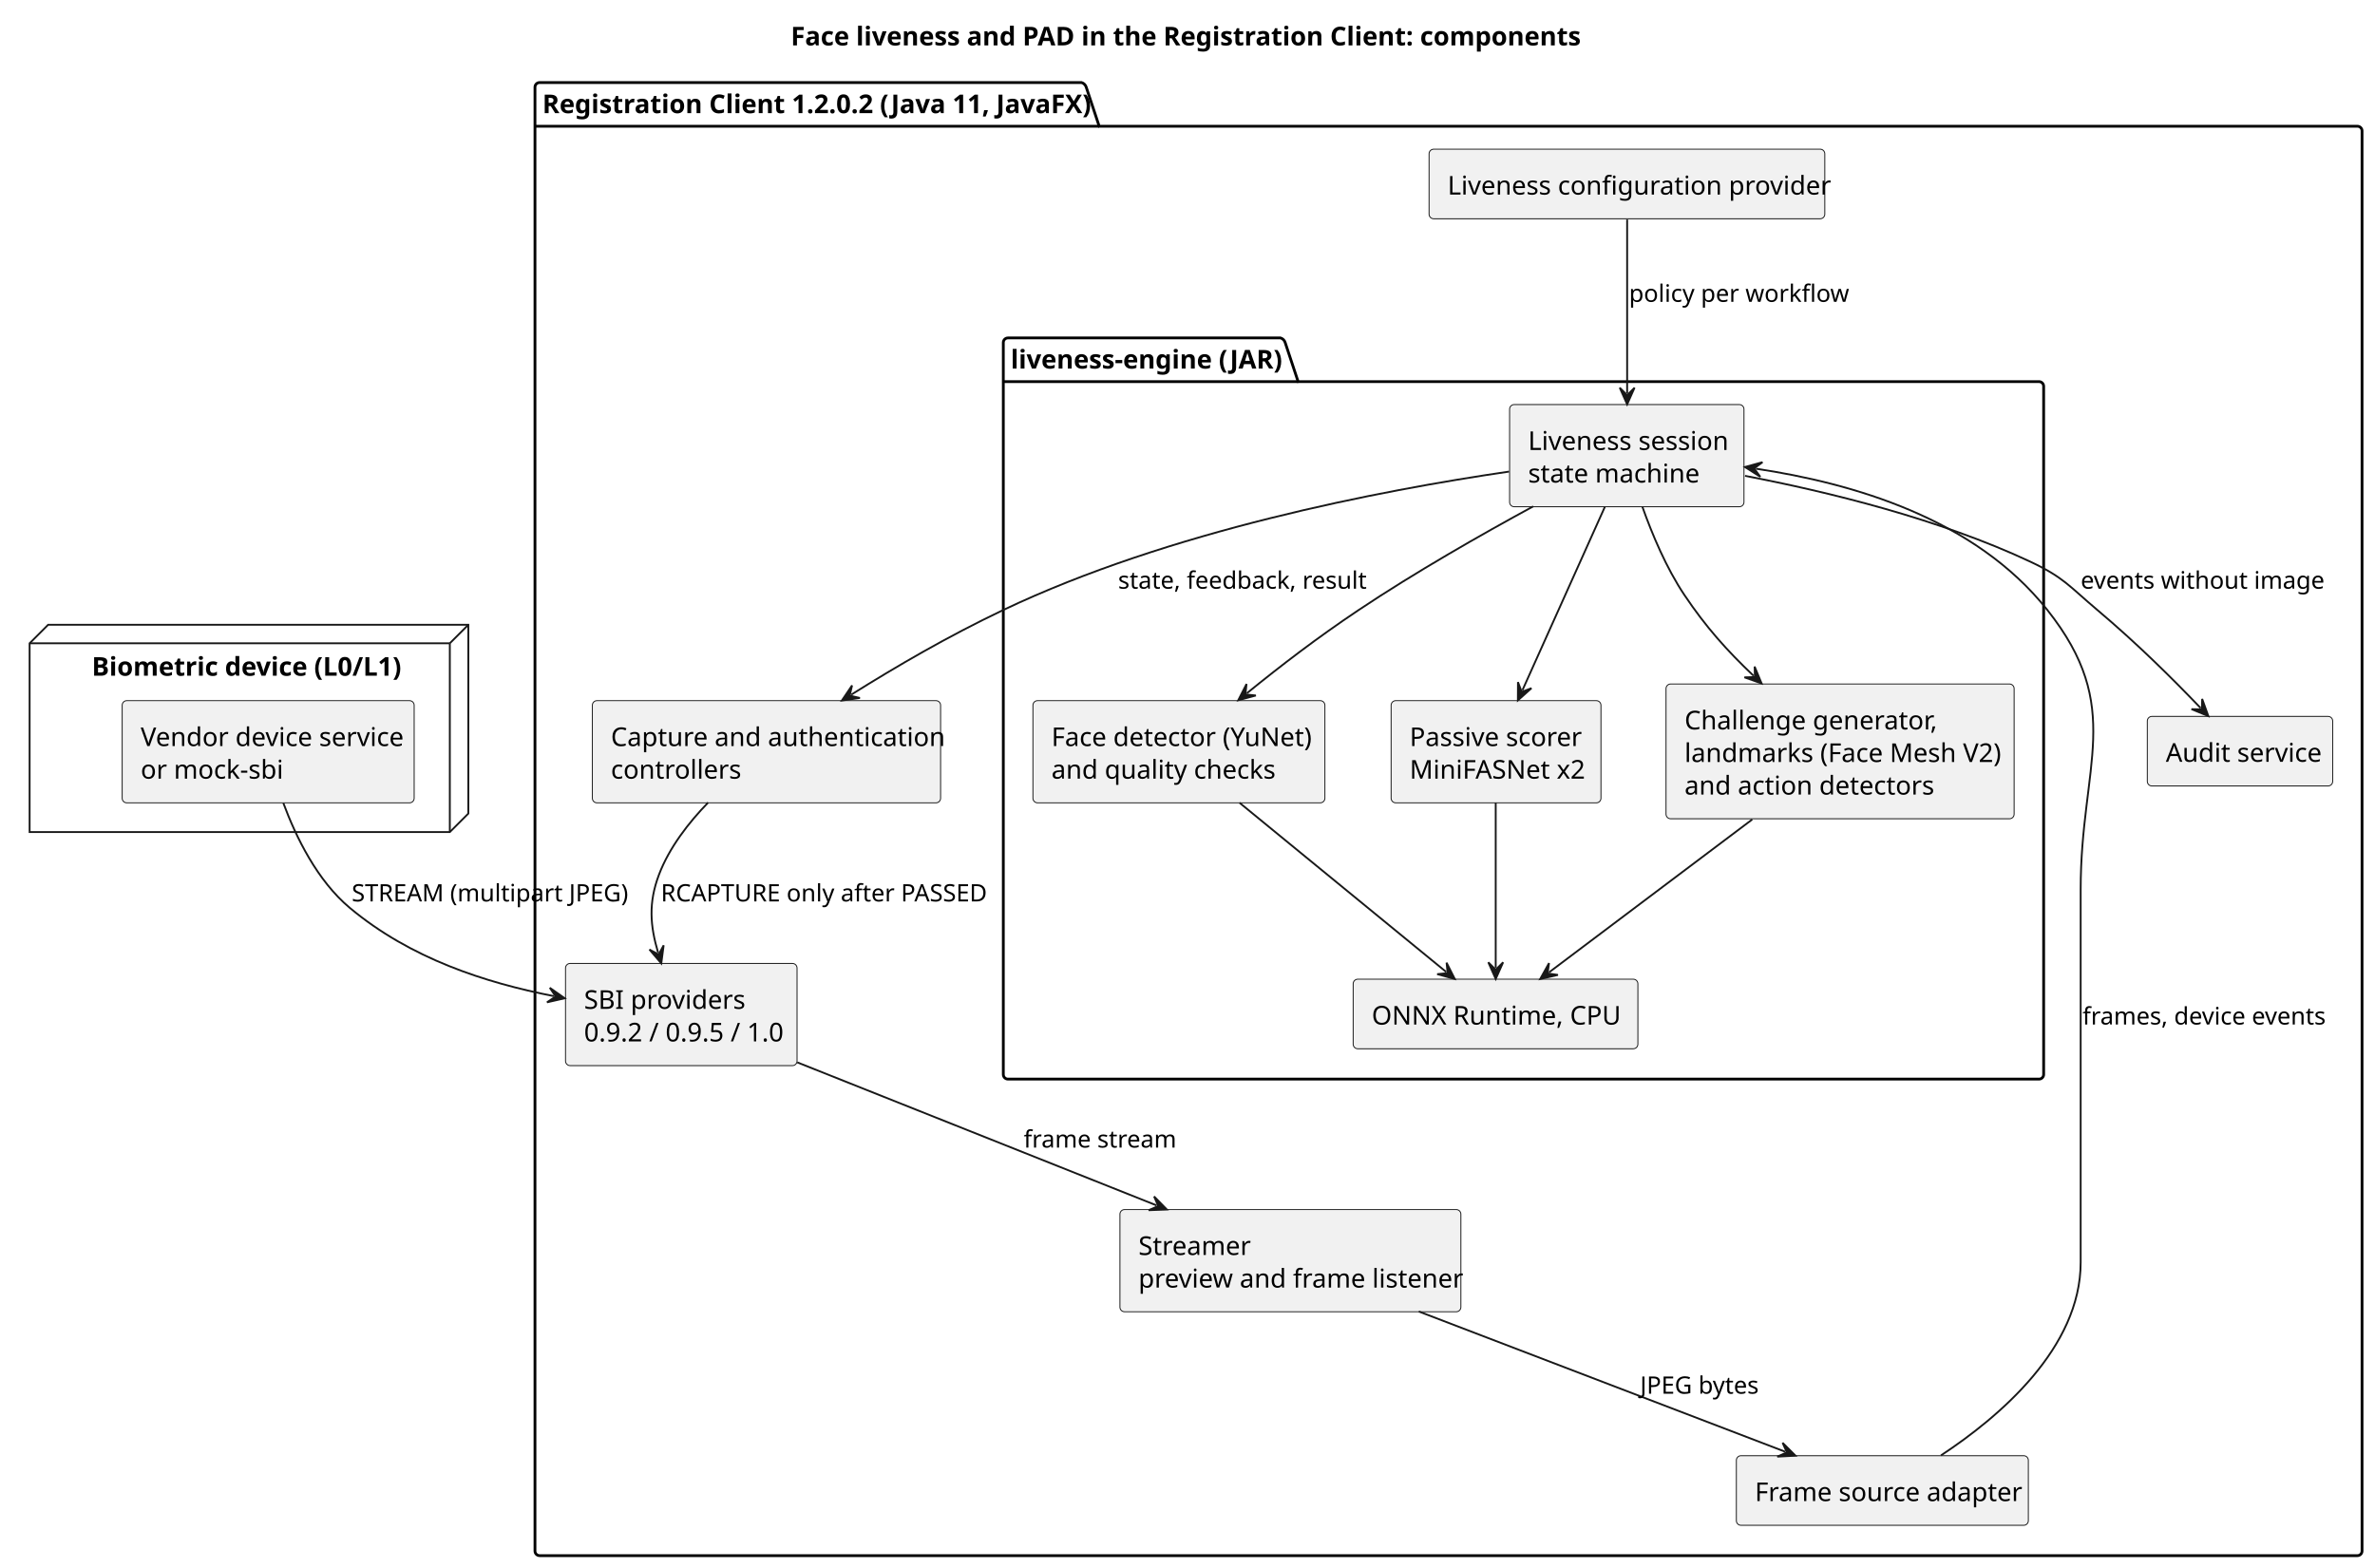
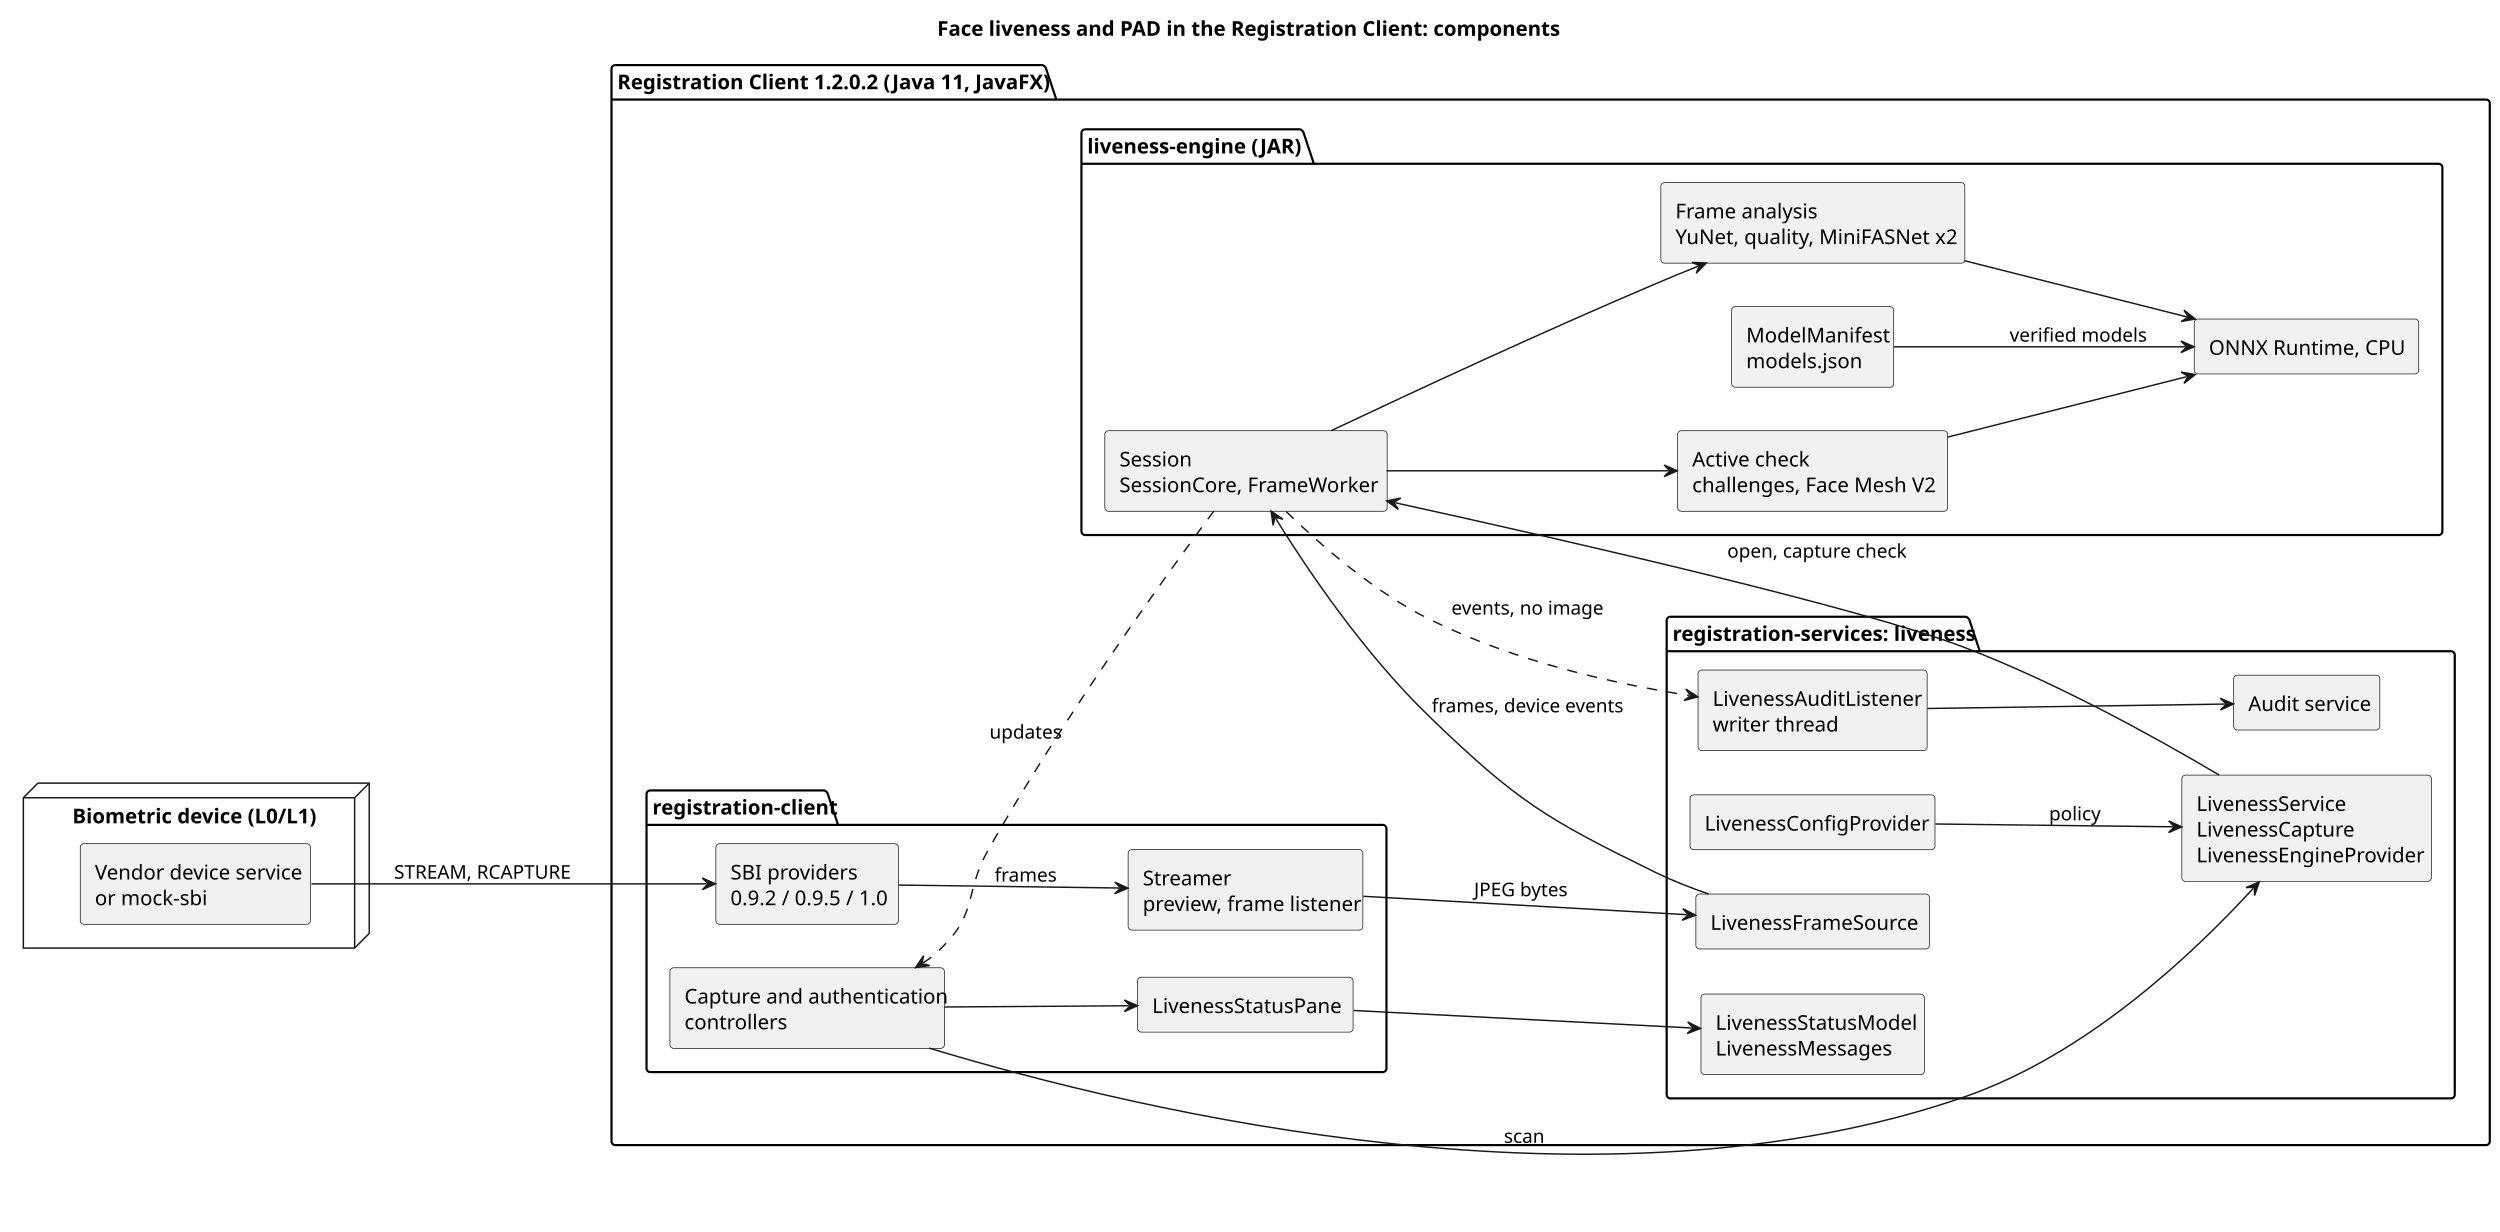
- <svg xmlns="http://www.w3.org/2000/svg" contentStyleType="text/css" data-diagram-type="DESCRIPTION" height="847px" preserveAspectRatio="none" style="width:1283px;height:847px;background:#FFFFFF;" version="1.1" viewBox="0 0 1283 847" width="1283px" zoomAndPan="magnify">
+ <svg xmlns="http://www.w3.org/2000/svg" contentStyleType="text/css" data-diagram-type="DESCRIPTION" height="844px" preserveAspectRatio="none" style="width:1713px;height:844px;background:#FFFFFF;" version="1.1" viewBox="0 0 1713 844" width="1713px" zoomAndPan="magnify">
  <defs />
  <g>
-     <g class="title" data-source-line="8">
-       <text fill="#000000" font-family="sans-serif" font-size="14" font-weight="bold" lengthAdjust="spacing" textLength="414.634" x="427.183" y="24.533">Face liveness and PAD in the Registration Client: components</text>
+     <g class="title" data-source-line="11">
+       <text fill="#000000" font-family="sans-serif" font-size="14" font-weight="bold" lengthAdjust="spacing" textLength="414.634" x="642.183" y="24.533">Face liveness and PAD in the Registration Client: components</text>
    </g>
-     <g class="cluster" data-qualified-name="Biometric device .L0.L1." data-source-line="10" id="ent0002">
-       <polygon fill="none" points="16,347.609,26,337.609,253,337.609,253,439.609,243,449.609,16,449.609,16,347.609" style="stroke:#181818;stroke-width:1;" />
-       <line style="stroke:#181818;stroke-width:1;" x1="243" x2="253" y1="347.609" y2="337.609" />
-       <line style="stroke:#181818;stroke-width:1;" x1="16" x2="243" y1="347.609" y2="347.609" />
-       <line style="stroke:#181818;stroke-width:1;" x1="243" x2="243" y1="347.609" y2="449.609" />
-       <text fill="#000000" font-family="sans-serif" font-size="14" font-weight="bold" lengthAdjust="spacing" textLength="161.827" x="49.586" y="365.143">Biometric device (L0/L1)</text>
+     <g class="cluster" data-qualified-name="Biometric device .L0.L1." data-source-line="13" id="ent0002">
+       <polygon fill="none" points="16,546.609,26,536.609,253,536.609,253,639.609,243,649.609,16,649.609,16,546.609" style="stroke:#181818;stroke-width:1;" />
+       <line style="stroke:#181818;stroke-width:1;" x1="243" x2="253" y1="546.609" y2="536.609" />
+       <line style="stroke:#181818;stroke-width:1;" x1="16" x2="243" y1="546.609" y2="546.609" />
+       <line style="stroke:#181818;stroke-width:1;" x1="243" x2="243" y1="546.609" y2="649.609" />
+       <text fill="#000000" font-family="sans-serif" font-size="14" font-weight="bold" lengthAdjust="spacing" textLength="161.827" x="49.586" y="564.143">Biometric device (L0/L1)</text>
    </g>
-     <g class="cluster" data-qualified-name="Registration Client 1.2.0.2 .Java 11. JavaFX." data-source-line="14" id="ent0004">
-       <path d="M291.5,44.609 L584.292,44.609 A3.75,3.75 0 0 1 586.792,47.109 L593.792,68.219 L1273.5,68.219 A2.5,2.5 0 0 1 1276,70.719 L1276,838.109 A2.5,2.5 0 0 1 1273.5,840.609 L291.5,840.609 A2.5,2.5 0 0 1 289,838.109 L289,47.109 A2.5,2.5 0 0 1 291.5,44.609" fill="none" style="stroke:#000000;stroke-width:1.5;" />
-       <line style="stroke:#000000;stroke-width:1.5;" x1="289" x2="593.792" y1="68.219" y2="68.219" />
-       <text fill="#000000" font-family="sans-serif" font-size="14" font-weight="bold" lengthAdjust="spacing" textLength="291.792" x="293" y="61.143">Registration Client 1.2.0.2 (Java 11, JavaFX)</text>
+     <g class="cluster" data-qualified-name="Registration Client 1.2.0.2 .Java 11. JavaFX." data-source-line="17" id="ent0004">
+       <path d="M421.5,44.609 L714.292,44.609 A3.75,3.75 0 0 1 716.792,47.109 L723.792,68.219 L1703.5,68.219 A2.5,2.5 0 0 1 1706,70.719 L1706,782.109 A2.5,2.5 0 0 1 1703.5,784.609 L421.5,784.609 A2.5,2.5 0 0 1 419,782.109 L419,47.109 A2.5,2.5 0 0 1 421.5,44.609" fill="none" style="stroke:#000000;stroke-width:1.5;" />
+       <line style="stroke:#000000;stroke-width:1.5;" x1="419" x2="723.792" y1="68.219" y2="68.219" />
+       <text fill="#000000" font-family="sans-serif" font-size="14" font-weight="bold" lengthAdjust="spacing" textLength="291.792" x="423" y="61.143">Registration Client 1.2.0.2 (Java 11, JavaFX)</text>
    </g>
-     <g class="cluster" data-qualified-name="Registration Client 1.2.0.2 .Java 11. JavaFX..liveness-engine .JAR." data-source-line="22" id="ent0011">
-       <path d="M544.5,182.609 L691.762,182.609 A3.75,3.75 0 0 1 694.262,185.109 L701.262,206.219 L1101.5,206.219 A2.5,2.5 0 0 1 1104,208.719 L1104,580.609 A2.5,2.5 0 0 1 1101.5,583.109 L544.5,583.109 A2.5,2.5 0 0 1 542,580.609 L542,185.109 A2.5,2.5 0 0 1 544.5,182.609" fill="none" style="stroke:#000000;stroke-width:1.5;" />
-       <line style="stroke:#000000;stroke-width:1.5;" x1="542" x2="701.262" y1="206.219" y2="206.219" />
-       <text fill="#000000" font-family="sans-serif" font-size="14" font-weight="bold" lengthAdjust="spacing" textLength="146.262" x="546" y="199.143">liveness-engine (JAR)</text>
+     <g class="cluster" data-qualified-name="Registration Client 1.2.0.2 .Java 11. JavaFX..registration-client" data-source-line="19" id="ent0005">
+       <path d="M445.5,541.609 L564.741,541.609 A3.75,3.75 0 0 1 567.241,544.109 L574.241,565.219 L947.5,565.219 A2.5,2.5 0 0 1 950,567.719 L950,732.109 A2.5,2.5 0 0 1 947.5,734.609 L445.5,734.609 A2.5,2.5 0 0 1 443,732.109 L443,544.109 A2.5,2.5 0 0 1 445.5,541.609" fill="none" style="stroke:#000000;stroke-width:1.5;" />
+       <line style="stroke:#000000;stroke-width:1.5;" x1="443" x2="574.241" y1="565.219" y2="565.219" />
+       <text fill="#000000" font-family="sans-serif" font-size="14" font-weight="bold" lengthAdjust="spacing" textLength="118.241" x="447" y="558.143">registration-client</text>
    </g>
-     <g class="entity" data-qualified-name="Biometric device .L0.L1..sbi" data-source-line="11" id="ent0003">
-       <rect fill="#F1F1F1" height="55.219" rx="2.5" ry="2.5" style="stroke:#181818;stroke-width:0.5;" width="157.737" x="66" y="378.609" />
-       <text fill="#000000" font-family="sans-serif" font-size="14" lengthAdjust="spacing" textLength="137.737" x="76" y="403.143">Vendor device service</text>
-       <text fill="#000000" font-family="sans-serif" font-size="14" lengthAdjust="spacing" textLength="72.345" x="76" y="420.752">or mock-sbi</text>
+     <g class="cluster" data-qualified-name="Registration Client 1.2.0.2 .Java 11. JavaFX..registration-services. liveness" data-source-line="26" id="ent0010">
+       <path d="M1144.5,422.609 L1347.044,422.609 A3.75,3.75 0 0 1 1349.544,425.109 L1356.544,446.219 L1679.5,446.219 A2.5,2.5 0 0 1 1682,448.719 L1682,750.109 A2.5,2.5 0 0 1 1679.5,752.609 L1144.5,752.609 A2.5,2.5 0 0 1 1142,750.109 L1142,425.109 A2.5,2.5 0 0 1 1144.5,422.609" fill="none" style="stroke:#000000;stroke-width:1.5;" />
+       <line style="stroke:#000000;stroke-width:1.5;" x1="1142" x2="1356.544" y1="446.219" y2="446.219" />
+       <text fill="#000000" font-family="sans-serif" font-size="14" font-weight="bold" lengthAdjust="spacing" textLength="201.544" x="1146" y="439.143">registration-services: liveness</text>
    </g>
-     <g class="entity" data-qualified-name="Registration Client 1.2.0.2 .Java 11. JavaFX..providers" data-source-line="15" id="ent0005">
-       <rect fill="#F1F1F1" height="55.219" rx="2.5" ry="2.5" style="stroke:#181818;stroke-width:0.5;" width="125.075" x="305.5" y="520.609" />
-       <text fill="#000000" font-family="sans-serif" font-size="14" lengthAdjust="spacing" textLength="84.034" x="315.5" y="545.143">SBI providers</text>
-       <text fill="#000000" font-family="sans-serif" font-size="14" lengthAdjust="spacing" textLength="105.075" x="315.5" y="562.752">0.9.2 / 0.9.5 / 1.0</text>
+     <g class="cluster" data-qualified-name="Registration Client 1.2.0.2 .Java 11. JavaFX..liveness-engine .JAR." data-source-line="35" id="ent0017">
+       <path d="M743.5,88.609 L890.762,88.609 A3.75,3.75 0 0 1 893.262,91.109 L900.262,112.219 L1671,112.219 A2.5,2.5 0 0 1 1673.5,114.719 L1673.5,364.109 A2.5,2.5 0 0 1 1671,366.609 L743.5,366.609 A2.5,2.5 0 0 1 741,364.109 L741,91.109 A2.5,2.5 0 0 1 743.5,88.609" fill="none" style="stroke:#000000;stroke-width:1.5;" />
+       <line style="stroke:#000000;stroke-width:1.5;" x1="741" x2="900.262" y1="112.219" y2="112.219" />
+       <text fill="#000000" font-family="sans-serif" font-size="14" font-weight="bold" lengthAdjust="spacing" textLength="146.262" x="745" y="105.143">liveness-engine (JAR)</text>
    </g>
-     <g class="entity" data-qualified-name="Registration Client 1.2.0.2 .Java 11. JavaFX..streamer" data-source-line="16" id="ent0006">
-       <rect fill="#F1F1F1" height="55.219" rx="2.5" ry="2.5" style="stroke:#181818;stroke-width:0.5;" width="184.185" x="605" y="653.609" />
-       <text fill="#000000" font-family="sans-serif" font-size="14" lengthAdjust="spacing" textLength="57.572" x="615" y="678.143">Streamer</text>
-       <text fill="#000000" font-family="sans-serif" font-size="14" lengthAdjust="spacing" textLength="164.185" x="615" y="695.752">preview and frame listener</text>
+     <g class="entity" data-qualified-name="Biometric device .L0.L1..sbi" data-source-line="14" id="ent0003">
+       <rect fill="#F1F1F1" height="55.219" rx="2.5" ry="2.5" style="stroke:#181818;stroke-width:0.5;" width="157.737" x="55" y="578.109" />
+       <text fill="#000000" font-family="sans-serif" font-size="14" lengthAdjust="spacing" textLength="137.737" x="65" y="602.643">Vendor device service</text>
+       <text fill="#000000" font-family="sans-serif" font-size="14" lengthAdjust="spacing" textLength="72.345" x="65" y="620.252">or mock-sbi</text>
    </g>
-     <g class="entity" data-qualified-name="Registration Client 1.2.0.2 .Java 11. JavaFX..adapter" data-source-line="17" id="ent0007">
-       <rect fill="#F1F1F1" height="37.609" rx="2.5" ry="2.5" style="stroke:#181818;stroke-width:0.5;" width="157.731" x="938" y="786.609" />
-       <text fill="#000000" font-family="sans-serif" font-size="14" lengthAdjust="spacing" textLength="137.731" x="948" y="811.143">Frame source adapter</text>
+     <g class="entity" data-qualified-name="Registration Client 1.2.0.2 .Java 11. JavaFX..registration-client.providers" data-source-line="20" id="ent0006">
+       <rect fill="#F1F1F1" height="55.219" rx="2.5" ry="2.5" style="stroke:#181818;stroke-width:0.5;" width="125.075" x="490.5" y="578.109" />
+       <text fill="#000000" font-family="sans-serif" font-size="14" lengthAdjust="spacing" textLength="84.034" x="500.5" y="602.643">SBI providers</text>
+       <text fill="#000000" font-family="sans-serif" font-size="14" lengthAdjust="spacing" textLength="105.075" x="500.5" y="620.252">0.9.2 / 0.9.5 / 1.0</text>
    </g>
-     <g class="entity" data-qualified-name="Registration Client 1.2.0.2 .Java 11. JavaFX..controllers" data-source-line="18" id="ent0008">
-       <rect fill="#F1F1F1" height="55.219" rx="2.5" ry="2.5" style="stroke:#181818;stroke-width:0.5;" width="188.123" x="320" y="378.609" />
-       <text fill="#000000" font-family="sans-serif" font-size="14" lengthAdjust="spacing" textLength="168.123" x="330" y="403.143">Capture and authentication</text>
-       <text fill="#000000" font-family="sans-serif" font-size="14" lengthAdjust="spacing" textLength="64.579" x="330" y="420.752">controllers</text>
+     <g class="entity" data-qualified-name="Registration Client 1.2.0.2 .Java 11. JavaFX..registration-client.streamer" data-source-line="21" id="ent0007">
+       <rect fill="#F1F1F1" height="55.219" rx="2.5" ry="2.5" style="stroke:#181818;stroke-width:0.5;" width="160.827" x="773" y="582.109" />
+       <text fill="#000000" font-family="sans-serif" font-size="14" lengthAdjust="spacing" textLength="57.572" x="783" y="606.643">Streamer</text>
+       <text fill="#000000" font-family="sans-serif" font-size="14" lengthAdjust="spacing" textLength="140.827" x="783" y="624.252">preview, frame listener</text>
    </g>
-     <g class="entity" data-qualified-name="Registration Client 1.2.0.2 .Java 11. JavaFX..config" data-source-line="19" id="ent0009">
-       <rect fill="#F1F1F1" height="37.609" rx="2.5" ry="2.5" style="stroke:#181818;stroke-width:0.5;" width="213.778" x="772" y="80.609" />
-       <text fill="#000000" font-family="sans-serif" font-size="14" lengthAdjust="spacing" textLength="193.778" x="782" y="105.143">Liveness configuration provider</text>
+     <g class="entity" data-qualified-name="Registration Client 1.2.0.2 .Java 11. JavaFX..registration-client.controllers" data-source-line="22" id="ent0008">
+       <rect fill="#F1F1F1" height="55.219" rx="2.5" ry="2.5" style="stroke:#181818;stroke-width:0.5;" width="188.123" x="459" y="663.109" />
+       <text fill="#000000" font-family="sans-serif" font-size="14" lengthAdjust="spacing" textLength="168.123" x="469" y="687.643">Capture and authentication</text>
+       <text fill="#000000" font-family="sans-serif" font-size="14" lengthAdjust="spacing" textLength="64.579" x="469" y="705.252">controllers</text>
    </g>
-     <g class="entity" data-qualified-name="Registration Client 1.2.0.2 .Java 11. JavaFX..audit" data-source-line="20" id="ent0010">
-       <rect fill="#F1F1F1" height="37.609" rx="2.5" ry="2.5" style="stroke:#181818;stroke-width:0.5;" width="100.144" x="1160" y="387.109" />
-       <text fill="#000000" font-family="sans-serif" font-size="14" lengthAdjust="spacing" textLength="80.144" x="1170" y="411.643">Audit service</text>
+     <g class="entity" data-qualified-name="Registration Client 1.2.0.2 .Java 11. JavaFX..registration-client.pane" data-source-line="23" id="ent0009">
+       <rect fill="#F1F1F1" height="37.609" rx="2.5" ry="2.5" style="stroke:#181818;stroke-width:0.5;" width="147.641" x="779.5" y="669.609" />
+       <text fill="#000000" font-family="sans-serif" font-size="14" lengthAdjust="spacing" textLength="127.641" x="789.5" y="694.143">LivenessStatusPane</text>
    </g>
-     <g class="entity" data-qualified-name="Registration Client 1.2.0.2 .Java 11. JavaFX..liveness-engine .JAR..session" data-source-line="23" id="ent0012">
-       <rect fill="#F1F1F1" height="55.219" rx="2.5" ry="2.5" style="stroke:#181818;stroke-width:0.5;" width="126.613" x="815.5" y="218.609" />
-       <text fill="#000000" font-family="sans-serif" font-size="14" lengthAdjust="spacing" textLength="106.613" x="825.5" y="243.143">Liveness session</text>
-       <text fill="#000000" font-family="sans-serif" font-size="14" lengthAdjust="spacing" textLength="87.158" x="825.5" y="260.752">state machine</text>
+     <g class="entity" data-qualified-name="Registration Client 1.2.0.2 .Java 11. JavaFX..registration-services. liveness.adapter" data-source-line="27" id="ent0011">
+       <rect fill="#F1F1F1" height="37.609" rx="2.5" ry="2.5" style="stroke:#181818;stroke-width:0.5;" width="160.061" x="1162" y="612.609" />
+       <text fill="#000000" font-family="sans-serif" font-size="14" lengthAdjust="spacing" textLength="140.061" x="1172" y="637.143">LivenessFrameSource</text>
    </g>
-     <g class="entity" data-qualified-name="Registration Client 1.2.0.2 .Java 11. JavaFX..liveness-engine .JAR..detector" data-source-line="24" id="ent0013">
-       <rect fill="#F1F1F1" height="55.219" rx="2.5" ry="2.5" style="stroke:#181818;stroke-width:0.5;" width="157.724" x="558" y="378.609" />
-       <text fill="#000000" font-family="sans-serif" font-size="14" lengthAdjust="spacing" textLength="137.724" x="568" y="403.143">Face detector (YuNet)</text>
-       <text fill="#000000" font-family="sans-serif" font-size="14" lengthAdjust="spacing" textLength="115.179" x="568" y="420.752">and quality checks</text>
+     <g class="entity" data-qualified-name="Registration Client 1.2.0.2 .Java 11. JavaFX..registration-services. liveness.service" data-source-line="28" id="ent0012">
+       <rect fill="#F1F1F1" height="72.828" rx="2.5" ry="2.5" style="stroke:#181818;stroke-width:0.5;" width="170.978" x="1495" y="531.109" />
+       <text fill="#000000" font-family="sans-serif" font-size="14" lengthAdjust="spacing" textLength="101.938" x="1505" y="555.643">LivenessService</text>
+       <text fill="#000000" font-family="sans-serif" font-size="14" lengthAdjust="spacing" textLength="105.061" x="1505" y="573.252">LivenessCapture</text>
+       <text fill="#000000" font-family="sans-serif" font-size="14" lengthAdjust="spacing" textLength="150.978" x="1505" y="590.861">LivenessEngineProvider</text>
    </g>
-     <g class="entity" data-qualified-name="Registration Client 1.2.0.2 .Java 11. JavaFX..liveness-engine .JAR..passive" data-source-line="25" id="ent0014">
-       <rect fill="#F1F1F1" height="55.219" rx="2.5" ry="2.5" style="stroke:#181818;stroke-width:0.5;" width="113.358" x="751.5" y="378.609" />
-       <text fill="#000000" font-family="sans-serif" font-size="14" lengthAdjust="spacing" textLength="91.807" x="761.5" y="403.143">Passive scorer</text>
-       <text fill="#000000" font-family="sans-serif" font-size="14" lengthAdjust="spacing" textLength="93.358" x="761.5" y="420.752">MiniFASNet x2</text>
+     <g class="entity" data-qualified-name="Registration Client 1.2.0.2 .Java 11. JavaFX..registration-services. liveness.config" data-source-line="29" id="ent0013">
+       <rect fill="#F1F1F1" height="37.609" rx="2.5" ry="2.5" style="stroke:#181818;stroke-width:0.5;" width="167.855" x="1158" y="544.609" />
+       <text fill="#000000" font-family="sans-serif" font-size="14" lengthAdjust="spacing" textLength="147.855" x="1168" y="569.143">LivenessConfigProvider</text>
    </g>
-     <g class="entity" data-qualified-name="Registration Client 1.2.0.2 .Java 11. JavaFX..liveness-engine .JAR..active" data-source-line="26" id="ent0015">
-       <rect fill="#F1F1F1" height="72.828" rx="2.5" ry="2.5" style="stroke:#181818;stroke-width:0.5;" width="188.055" x="900" y="369.609" />
-       <text fill="#000000" font-family="sans-serif" font-size="14" lengthAdjust="spacing" textLength="130.758" x="910" y="394.143">Challenge generator,</text>
-       <text fill="#000000" font-family="sans-serif" font-size="14" lengthAdjust="spacing" textLength="168.055" x="910" y="411.752">landmarks (Face Mesh V2)</text>
-       <text fill="#000000" font-family="sans-serif" font-size="14" lengthAdjust="spacing" textLength="126.082" x="910" y="429.361">and action detectors</text>
+     <g class="entity" data-qualified-name="Registration Client 1.2.0.2 .Java 11. JavaFX..registration-services. liveness.model" data-source-line="30" id="ent0014">
+       <rect fill="#F1F1F1" height="55.219" rx="2.5" ry="2.5" style="stroke:#181818;stroke-width:0.5;" width="153.075" x="1165.5" y="681.109" />
+       <text fill="#000000" font-family="sans-serif" font-size="14" lengthAdjust="spacing" textLength="133.075" x="1175.5" y="705.643">LivenessStatusModel</text>
+       <text fill="#000000" font-family="sans-serif" font-size="14" lengthAdjust="spacing" textLength="119.061" x="1175.5" y="723.252">LivenessMessages</text>
    </g>
-     <g class="entity" data-qualified-name="Registration Client 1.2.0.2 .Java 11. JavaFX..liveness-engine .JAR..ort" data-source-line="27" id="ent0016">
-       <rect fill="#F1F1F1" height="37.609" rx="2.5" ry="2.5" style="stroke:#181818;stroke-width:0.5;" width="153.807" x="731" y="529.109" />
-       <text fill="#000000" font-family="sans-serif" font-size="14" lengthAdjust="spacing" textLength="133.807" x="741" y="553.643">ONNX Runtime, CPU</text>
+     <g class="entity" data-qualified-name="Registration Client 1.2.0.2 .Java 11. JavaFX..registration-services. liveness.auditlistener" data-source-line="31" id="ent0015">
+       <rect fill="#F1F1F1" height="55.219" rx="2.5" ry="2.5" style="stroke:#181818;stroke-width:0.5;" width="156.972" x="1163.5" y="459.109" />
+       <text fill="#000000" font-family="sans-serif" font-size="14" lengthAdjust="spacing" textLength="136.972" x="1173.5" y="483.643">LivenessAuditListener</text>
+       <text fill="#000000" font-family="sans-serif" font-size="14" lengthAdjust="spacing" textLength="77.807" x="1173.5" y="501.252">writer thread</text>
    </g>
-     <g class="link" data-entity-1="ent0003" data-entity-2="ent0005" data-link-type="dependency" data-source-line="31" id="lnk17">
-       <path d="M153.07,433.949 C159.88,452.309 171.39,475.909 189,490.609 C221.77,517.969 261.982,530.974 299.192,538.274" fill="none" id="sbi-to-providers" style="stroke:#181818;stroke-width:1;" />
-       <polygon fill="#181818" points="305.08,539.429,297.018,533.772,300.173,538.467,295.478,541.622,305.08,539.429" style="stroke:#181818;stroke-width:1;" />
-       <text fill="#000000" font-family="sans-serif" font-size="13" lengthAdjust="spacing" textLength="153.855" x="190" y="487.104">STREAM (multipart JPEG)</text>
+     <g class="entity" data-qualified-name="Registration Client 1.2.0.2 .Java 11. JavaFX..registration-services. liveness.audit" data-source-line="32" id="ent0016">
+       <rect fill="#F1F1F1" height="37.609" rx="2.5" ry="2.5" style="stroke:#181818;stroke-width:0.5;" width="100.144" x="1530.5" y="462.609" />
+       <text fill="#000000" font-family="sans-serif" font-size="14" lengthAdjust="spacing" textLength="80.144" x="1540.5" y="487.143">Audit service</text>
    </g>
-     <g class="link" data-entity-1="ent0005" data-entity-2="ent0006" data-link-type="dependency" data-source-line="32" id="lnk18">
-       <path d="M430.66,574.059 C487.8,596.809 566.396,628.11 624.766,651.35" fill="none" id="providers-to-streamer" style="stroke:#181818;stroke-width:1;" />
-       <polygon fill="#181818" points="630.34,653.569,623.458,646.524,625.695,651.72,620.499,653.957,630.34,653.569" style="stroke:#181818;stroke-width:1;" />
-       <text fill="#000000" font-family="sans-serif" font-size="13" lengthAdjust="spacing" textLength="76.572" x="553" y="620.105">frame stream</text>
+     <g class="entity" data-qualified-name="Registration Client 1.2.0.2 .Java 11. JavaFX..liveness-engine .JAR..session" data-source-line="36" id="ent0018">
+       <rect fill="#F1F1F1" height="55.219" rx="2.5" ry="2.5" style="stroke:#181818;stroke-width:0.5;" width="193.489" x="757" y="295.109" />
+       <text fill="#000000" font-family="sans-serif" font-size="14" lengthAdjust="spacing" textLength="49.807" x="767" y="319.643">Session</text>
+       <text fill="#000000" font-family="sans-serif" font-size="14" lengthAdjust="spacing" textLength="173.489" x="767" y="337.252">SessionCore, FrameWorker</text>
    </g>
-     <g class="link" data-entity-1="ent0006" data-entity-2="ent0007" data-link-type="dependency" data-source-line="33" id="lnk19">
-       <path d="M766.44,708.689 C828.01,732.259 910.677,763.904 964.347,784.454" fill="none" id="streamer-to-adapter" style="stroke:#181818;stroke-width:1;" />
-       <polygon fill="#181818" points="969.95,786.599,962.975,779.646,965.281,784.812,960.115,787.117,969.95,786.599" style="stroke:#181818;stroke-width:1;" />
-       <text fill="#000000" font-family="sans-serif" font-size="13" lengthAdjust="spacing" textLength="68.637" x="886" y="753.105">JPEG bytes</text>
+     <g class="entity" data-qualified-name="Registration Client 1.2.0.2 .Java 11. JavaFX..liveness-engine .JAR..passive" data-source-line="37" id="ent0019">
+       <rect fill="#F1F1F1" height="55.219" rx="2.5" ry="2.5" style="stroke:#181818;stroke-width:0.5;" width="208.296" x="1138" y="125.109" />
+       <text fill="#000000" font-family="sans-serif" font-size="14" lengthAdjust="spacing" textLength="94.917" x="1148" y="149.643">Frame analysis</text>
+       <text fill="#000000" font-family="sans-serif" font-size="14" lengthAdjust="spacing" textLength="188.296" x="1148" y="167.252">YuNet, quality, MiniFASNet x2</text>
    </g>
-     <g class="link" data-entity-1="ent0007" data-entity-2="ent0012" data-link-type="dependency" data-source-line="34" id="lnk20">
-       <path d="M1048.52,786.459 C1080.09,765.669 1124,728.419 1124,682.109 C1124,480.609 1124,480.609 1124,480.609 C1124,413.019 1147.99,382.569 1106,329.609 C1066.73,280.079 1000.923,261.166 948.573,253.256" fill="none" id="adapter-to-session" style="stroke:#181818;stroke-width:1;" />
-       <polygon fill="#181818" points="942.64,252.359,950.941,257.659,947.584,253.106,952.137,249.749,942.64,252.359" style="stroke:#181818;stroke-width:1;" />
-       <text fill="#000000" font-family="sans-serif" font-size="13" lengthAdjust="spacing" textLength="126.445" x="1125" y="553.605">frames, device events</text>
+     <g class="entity" data-qualified-name="Registration Client 1.2.0.2 .Java 11. JavaFX..liveness-engine .JAR..active" data-source-line="38" id="ent0020">
+       <rect fill="#F1F1F1" height="55.219" rx="2.5" ry="2.5" style="stroke:#181818;stroke-width:0.5;" width="184.978" x="1149.5" y="295.109" />
+       <text fill="#000000" font-family="sans-serif" font-size="14" lengthAdjust="spacing" textLength="78.586" x="1159.5" y="319.643">Active check</text>
+       <text fill="#000000" font-family="sans-serif" font-size="14" lengthAdjust="spacing" textLength="164.978" x="1159.5" y="337.252">challenges, Face Mesh V2</text>
    </g>
-     <g class="link" data-entity-1="ent0009" data-entity-2="ent0012" data-link-type="dependency" data-source-line="35" id="lnk21">
-       <path d="M879,118.619 C879,143.739 879,183.469 879,212.509" fill="none" id="config-to-session" style="stroke:#181818;stroke-width:1;" />
-       <polygon fill="#181818" points="879,218.509,883,209.509,879,213.509,875,209.509,879,218.509" style="stroke:#181818;stroke-width:1;" />
-       <text fill="#000000" font-family="sans-serif" font-size="13" lengthAdjust="spacing" textLength="109.814" x="880" y="163.105">policy per workflow</text>
+     <g class="entity" data-qualified-name="Registration Client 1.2.0.2 .Java 11. JavaFX..liveness-engine .JAR..manifest" data-source-line="39" id="ent0021">
+       <rect fill="#F1F1F1" height="55.219" rx="2.5" ry="2.5" style="stroke:#181818;stroke-width:0.5;" width="111.041" x="1186.5" y="210.109" />
+       <text fill="#000000" font-family="sans-serif" font-size="14" lengthAdjust="spacing" textLength="91.041" x="1196.5" y="234.643">ModelManifest</text>
+       <text fill="#000000" font-family="sans-serif" font-size="14" lengthAdjust="spacing" textLength="74.703" x="1196.5" y="252.252">models.json</text>
    </g>
-     <g class="link" data-entity-1="ent0012" data-entity-2="ent0013" data-link-type="dependency" data-source-line="36" id="lnk22">
-       <path d="M828.27,273.629 C799.94,289.019 764.34,309.329 734,329.609 C711.47,344.669 692.079,359.589 673.569,374.609" fill="none" id="session-to-detector" style="stroke:#181818;stroke-width:1;" />
-       <polygon fill="#181818" points="668.91,378.389,678.419,375.825,672.793,375.239,673.378,369.612,668.91,378.389" style="stroke:#181818;stroke-width:1;" />
+     <g class="entity" data-qualified-name="Registration Client 1.2.0.2 .Java 11. JavaFX..liveness-engine .JAR..ort" data-source-line="40" id="ent0022">
+       <rect fill="#F1F1F1" height="37.609" rx="2.5" ry="2.5" style="stroke:#181818;stroke-width:0.5;" width="153.807" x="1503.5" y="218.609" />
+       <text fill="#000000" font-family="sans-serif" font-size="14" lengthAdjust="spacing" textLength="133.807" x="1513.5" y="243.143">ONNX Runtime, CPU</text>
    </g>
-     <g class="link" data-entity-1="ent0012" data-entity-2="ent0014" data-link-type="dependency" data-source-line="37" id="lnk23">
-       <path d="M866.96,273.909 C853.86,303.049 835.52,343.877 822.441,372.967" fill="none" id="session-to-passive" style="stroke:#181818;stroke-width:1;" />
-       <polygon fill="#181818" points="819.98,378.439,827.319,371.871,822.03,373.879,820.023,368.591,819.98,378.439" style="stroke:#181818;stroke-width:1;" />
+     <g class="link" data-entity-1="ent0003" data-entity-2="ent0006" data-link-type="dependency" data-source-line="44" id="lnk23">
+       <path d="M213.43,605.609 C293.65,605.609 410.63,605.609 484.2,605.609" fill="none" id="sbi-to-providers" style="stroke:#181818;stroke-width:1;" />
+       <polygon fill="#181818" points="490.2,605.609,481.2,601.609,485.2,605.609,481.2,609.609,490.2,605.609" style="stroke:#181818;stroke-width:1;" />
+       <text fill="#000000" font-family="sans-serif" font-size="13" lengthAdjust="spacing" textLength="132.901" x="270" y="602.105">STREAM, RCAPTURE</text>
    </g>
-     <g class="link" data-entity-1="ent0012" data-entity-2="ent0015" data-link-type="dependency" data-source-line="38" id="lnk24">
-       <path d="M887.25,273.899 C892.5,288.679 900.16,306.959 910,321.609 C921.58,338.849 932.751,351.356 947.291,365.176" fill="none" id="session-to-active" style="stroke:#181818;stroke-width:1;" />
-       <polygon fill="#181818" points="951.64,369.309,947.872,360.21,948.016,365.865,942.361,366.008,951.64,369.309" style="stroke:#181818;stroke-width:1;" />
+     <g class="link" data-entity-1="ent0006" data-entity-2="ent0007" data-link-type="dependency" data-source-line="45" id="lnk24">
+       <path d="M615.85,606.439 C661.36,607.049 717.611,607.799 766.841,608.459" fill="none" id="providers-to-streamer" style="stroke:#181818;stroke-width:1;" />
+       <polygon fill="#181818" points="772.84,608.539,763.894,604.419,767.84,608.472,763.787,612.418,772.84,608.539" style="stroke:#181818;stroke-width:1;" />
+       <text fill="#000000" font-family="sans-serif" font-size="13" lengthAdjust="spacing" textLength="39.73" x="681.5" y="604.105">frames</text>
    </g>
-     <g class="link" data-entity-1="ent0013" data-entity-2="ent0016" data-link-type="dependency" data-source-line="39" id="lnk25">
-       <path d="M669.57,433.769 C703.68,461.699 751.677,500.999 781.247,525.199" fill="none" id="detector-to-ort" style="stroke:#181818;stroke-width:1;" />
-       <polygon fill="#181818" points="785.89,528.999,781.458,520.204,782.021,525.833,776.392,526.395,785.89,528.999" style="stroke:#181818;stroke-width:1;" />
+     <g class="link" data-entity-1="ent0007" data-entity-2="ent0011" data-link-type="dependency" data-source-line="46" id="lnk25">
+       <path d="M934.11,614.139 C1000.74,617.929 1089.33,622.979 1155.83,626.759" fill="none" id="streamer-to-adapter" style="stroke:#181818;stroke-width:1;" />
+       <polygon fill="#181818" points="1161.82,627.099,1153.062,622.595,1156.828,626.816,1152.608,630.582,1161.82,627.099" style="stroke:#181818;stroke-width:1;" />
+       <text fill="#000000" font-family="sans-serif" font-size="13" lengthAdjust="spacing" textLength="68.637" x="1010" y="614.105">JPEG bytes</text>
    </g>
-     <g class="link" data-entity-1="ent0014" data-entity-2="ent0016" data-link-type="dependency" data-source-line="40" id="lnk26">
-       <path d="M808,433.769 C808,461.699 808,498.799 808,522.999" fill="none" id="passive-to-ort" style="stroke:#181818;stroke-width:1;" />
-       <polygon fill="#181818" points="808,528.999,812,519.999,808,523.999,804,519.999,808,528.999" style="stroke:#181818;stroke-width:1;" />
+     <g class="link" data-entity-1="ent0011" data-entity-2="ent0018" data-link-type="dependency" data-source-line="47" id="lnk26">
+       <path d="M1170.76,612.569 C1158.26,608.269 1145.55,603.269 1134,597.609 C1059.37,561.079 1039.8,549.299 980,491.609 C934.37,447.589 896.105,390.707 874.145,355.337" fill="none" id="adapter-to-session" style="stroke:#181818;stroke-width:1;" />
+       <polygon fill="#181818" points="870.98,350.239,872.329,359.995,873.617,354.487,879.125,355.776,870.98,350.239" style="stroke:#181818;stroke-width:1;" />
+       <text fill="#000000" font-family="sans-serif" font-size="13" lengthAdjust="spacing" textLength="126.445" x="981" y="488.104">frames, device events</text>
    </g>
-     <g class="link" data-entity-1="ent0015" data-entity-2="ent0016" data-link-type="dependency" data-source-line="41" id="lnk27">
-       <path d="M946.58,442.799 C909.99,470.339 865.673,503.69 836.813,525.42" fill="none" id="active-to-ort" style="stroke:#181818;stroke-width:1;" />
-       <polygon fill="#181818" points="832.02,529.029,841.616,526.811,836.014,526.022,836.804,520.42,832.02,529.029" style="stroke:#181818;stroke-width:1;" />
+     <g class="link" data-entity-1="ent0008" data-entity-2="ent0012" data-link-type="dependency" data-source-line="48" id="lnk27">
+       <path d="M636.58,718.149 C783.74,762.659 1099.08,837.209 1346,751.609 C1430.12,722.449 1502.831,653.458 1543.971,608.678" fill="none" id="controllers-to-service" style="stroke:#181818;stroke-width:1;" />
+       <polygon fill="#181818" points="1548.03,604.259,1538.995,608.181,1544.647,607.941,1544.887,613.593,1548.03,604.259" style="stroke:#181818;stroke-width:1;" />
+       <text fill="#000000" font-family="sans-serif" font-size="13" lengthAdjust="spacing" textLength="27.46" x="1030.5" y="783.105">scan</text>
    </g>
-     <g class="link" data-entity-1="ent0012" data-entity-2="ent0008" data-link-type="dependency" data-source-line="42" id="lnk28">
-       <path d="M815.23,254.829 C745.45,265.039 631.6,286.959 542,329.609 C511.83,343.969 484.517,359.937 459.867,375.357" fill="none" id="session-to-controllers" style="stroke:#181818;stroke-width:1;" />
-       <polygon fill="#181818" points="454.78,378.539,464.531,377.158,459.019,375.888,460.289,370.375,454.78,378.539" style="stroke:#181818;stroke-width:1;" />
-       <text fill="#000000" font-family="sans-serif" font-size="13" lengthAdjust="spacing" textLength="127.182" x="604" y="318.104">state, feedback, result</text>
+     <g class="link" data-entity-1="ent0013" data-entity-2="ent0012" data-link-type="dependency" data-source-line="49" id="lnk28">
+       <path d="M1326.18,564.599 C1377.56,565.209 1437.3,565.918 1488.94,566.529" fill="none" id="config-to-service" style="stroke:#181818;stroke-width:1;" />
+       <polygon fill="#181818" points="1494.94,566.599,1485.988,562.493,1489.94,566.54,1485.893,570.493,1494.94,566.599" style="stroke:#181818;stroke-width:1;" />
+       <text fill="#000000" font-family="sans-serif" font-size="13" lengthAdjust="spacing" textLength="33.236" x="1404" y="562.105">policy</text>
    </g>
-     <g class="link" data-entity-1="ent0008" data-entity-2="ent0005" data-link-type="dependency" data-source-line="43" id="lnk29">
-       <path d="M382.55,433.659 C372.02,444.519 361.55,457.979 356,472.609 C350.19,487.919 351.215,500.287 355.525,514.827" fill="none" id="controllers-to-providers" style="stroke:#181818;stroke-width:1;" />
-       <polygon fill="#181818" points="357.23,520.579,358.507,510.814,355.809,515.786,350.837,513.087,357.23,520.579" style="stroke:#181818;stroke-width:1;" />
-       <text fill="#000000" font-family="sans-serif" font-size="13" lengthAdjust="spacing" textLength="184.945" x="357" y="487.104">RCAPTURE only after PASSED</text>
+     <g class="link" data-entity-1="ent0012" data-entity-2="ent0018" data-link-type="dependency" data-source-line="50" id="lnk29">
+       <path d="M1520.46,530.999 C1474.37,503.729 1407.96,467.269 1346,443.609 C1274.32,416.239 1077.6,371.196 956.05,344.506" fill="none" id="service-to-session" style="stroke:#181818;stroke-width:1;" />
+       <polygon fill="#181818" points="950.19,343.219,958.123,349.057,955.074,344.292,959.838,341.243,950.19,343.219" style="stroke:#181818;stroke-width:1;" />
+       <text fill="#000000" font-family="sans-serif" font-size="13" lengthAdjust="spacing" textLength="117.076" x="1183.5" y="382.104">open, capture check</text>
    </g>
-     <g class="link" data-entity-1="ent0012" data-entity-2="ent0010" data-link-type="dependency" data-source-line="44" id="lnk30">
-       <path d="M942.69,257.139 C987.34,265.709 1047.64,280.399 1097,303.609 C1114.86,312.009 1117.91,316.889 1133,329.609 C1154.76,347.949 1173.669,366.797 1188.819,382.607" fill="none" id="session-to-audit" style="stroke:#181818;stroke-width:1;" />
-       <polygon fill="#181818" points="1192.97,386.939,1189.631,377.674,1189.511,383.329,1183.855,383.209,1192.97,386.939" style="stroke:#181818;stroke-width:1;" />
-       <text fill="#000000" font-family="sans-serif" font-size="13" lengthAdjust="spacing" textLength="122.123" x="1124" y="318.104">events without image</text>
+     <g class="link" data-entity-1="ent0018" data-entity-2="ent0019" data-link-type="dependency" data-source-line="51" id="lnk30">
+       <path d="M912.16,295.069 C968.39,268.479 1056.51,227.529 1134,194.609 C1145.3,189.809 1151.767,187.113 1163.547,182.413" fill="none" id="session-to-passive" style="stroke:#181818;stroke-width:1;" />
+       <polygon fill="#181818" points="1169.12,180.189,1159.278,179.809,1164.476,182.042,1162.243,187.24,1169.12,180.189" style="stroke:#181818;stroke-width:1;" />
+     </g>
+     <g class="link" data-entity-1="ent0018" data-entity-2="ent0020" data-link-type="dependency" data-source-line="52" id="lnk31">
+       <path d="M950.04,322.609 C1010.84,322.609 1083.16,322.609 1143.22,322.609" fill="none" id="session-to-active" style="stroke:#181818;stroke-width:1;" />
+       <polygon fill="#181818" points="1149.22,322.609,1140.22,318.609,1144.22,322.609,1140.22,326.609,1149.22,322.609" style="stroke:#181818;stroke-width:1;" />
+     </g>
+     <g class="link" data-entity-1="ent0019" data-entity-2="ent0022" data-link-type="dependency" data-source-line="53" id="lnk32">
+       <path d="M1346.25,178.689 C1397.25,191.569 1451.853,205.37 1498.423,217.13" fill="none" id="passive-to-ort" style="stroke:#181818;stroke-width:1;" />
+       <polygon fill="#181818" points="1504.24,218.599,1496.493,212.518,1499.392,217.375,1494.535,220.274,1504.24,218.599" style="stroke:#181818;stroke-width:1;" />
+     </g>
+     <g class="link" data-entity-1="ent0020" data-entity-2="ent0022" data-link-type="dependency" data-source-line="54" id="lnk33">
+       <path d="M1334.51,299.499 C1387.73,286.049 1448.183,270.779 1498.373,258.099" fill="none" id="active-to-ort" style="stroke:#181818;stroke-width:1;" />
+       <polygon fill="#181818" points="1504.19,256.629,1494.484,254.956,1499.342,257.854,1496.444,262.712,1504.19,256.629" style="stroke:#181818;stroke-width:1;" />
+     </g>
+     <g class="link" data-entity-1="ent0021" data-entity-2="ent0022" data-link-type="dependency" data-source-line="55" id="lnk34">
+       <path d="M1297.81,237.609 C1353.68,237.609 1434.79,237.609 1497.35,237.609" fill="none" id="manifest-to-ort" style="stroke:#181818;stroke-width:1;" />
+       <polygon fill="#181818" points="1503.35,237.609,1494.35,233.609,1498.35,237.609,1494.35,241.609,1503.35,237.609" style="stroke:#181818;stroke-width:1;" />
+       <text fill="#000000" font-family="sans-serif" font-size="13" lengthAdjust="spacing" textLength="87.426" x="1377" y="234.105">verified models</text>
+     </g>
+     <g class="link" data-entity-1="ent0018" data-entity-2="ent0008" data-link-type="dependency" data-source-line="56" id="lnk35">
+       <path d="M831.74,350.129 C797.21,396.569 726.86,494.119 677,582.609 C661.38,610.329 669.49,625.099 647,647.609 C641.22,653.399 639.592,655.299 632.472,659.769" fill="none" id="session-to-controllers" style="stroke:#181818;stroke-width:1;stroke-dasharray:7,7;" />
+       <polygon fill="#181818" points="627.39,662.959,637.139,661.562,631.625,660.301,632.885,654.786,627.39,662.959" style="stroke:#181818;stroke-width:1;" />
+       <text fill="#000000" font-family="sans-serif" font-size="13" lengthAdjust="spacing" textLength="46.262" x="678" y="506.104">updates</text>
+     </g>
+     <g class="link" data-entity-1="ent0008" data-entity-2="ent0009" data-link-type="dependency" data-source-line="57" id="lnk36">
+       <path d="M647.22,689.989 C689.81,689.699 733.53,689.41 773.37,689.14" fill="none" id="controllers-to-pane" style="stroke:#181818;stroke-width:1;" />
+       <polygon fill="#181818" points="779.37,689.099,770.343,685.16,774.37,689.133,770.397,693.16,779.37,689.099" style="stroke:#181818;stroke-width:1;" />
+     </g>
+     <g class="link" data-entity-1="ent0009" data-entity-2="ent0014" data-link-type="dependency" data-source-line="58" id="lnk37">
+       <path d="M927.65,692.399 C995.6,695.909 1090.388,700.819 1159.188,704.379" fill="none" id="pane-to-model" style="stroke:#181818;stroke-width:1;" />
+       <polygon fill="#181818" points="1165.18,704.689,1156.399,700.23,1160.187,704.431,1155.985,708.219,1165.18,704.689" style="stroke:#181818;stroke-width:1;" />
+     </g>
+     <g class="link" data-entity-1="ent0018" data-entity-2="ent0015" data-link-type="dependency" data-source-line="59" id="lnk38">
+       <path d="M881.33,350.549 C905.14,373.749 941.97,405.869 980,424.609 C1037.97,453.169 1103.844,468.051 1157.454,476.541" fill="none" id="session-to-auditlistener" style="stroke:#181818;stroke-width:1;stroke-dasharray:7,7;" />
+       <polygon fill="#181818" points="1163.38,477.479,1155.116,472.121,1158.441,476.697,1153.865,480.022,1163.38,477.479" style="stroke:#181818;stroke-width:1;" />
+       <text fill="#000000" font-family="sans-serif" font-size="13" lengthAdjust="spacing" textLength="99.004" x="994.5" y="421.104">events, no image</text>
+     </g>
+     <g class="link" data-entity-1="ent0015" data-entity-2="ent0016" data-link-type="dependency" data-source-line="60" id="lnk39">
+       <path d="M1320.62,485.459 C1385.26,484.499 1469.321,483.249 1524.401,482.429" fill="none" id="auditlistener-to-audit" style="stroke:#181818;stroke-width:1;" />
+       <polygon fill="#181818" points="1530.4,482.339,1521.341,478.474,1525.401,482.414,1521.46,486.473,1530.4,482.339" style="stroke:#181818;stroke-width:1;" />
    </g>
  </g>
</svg>
